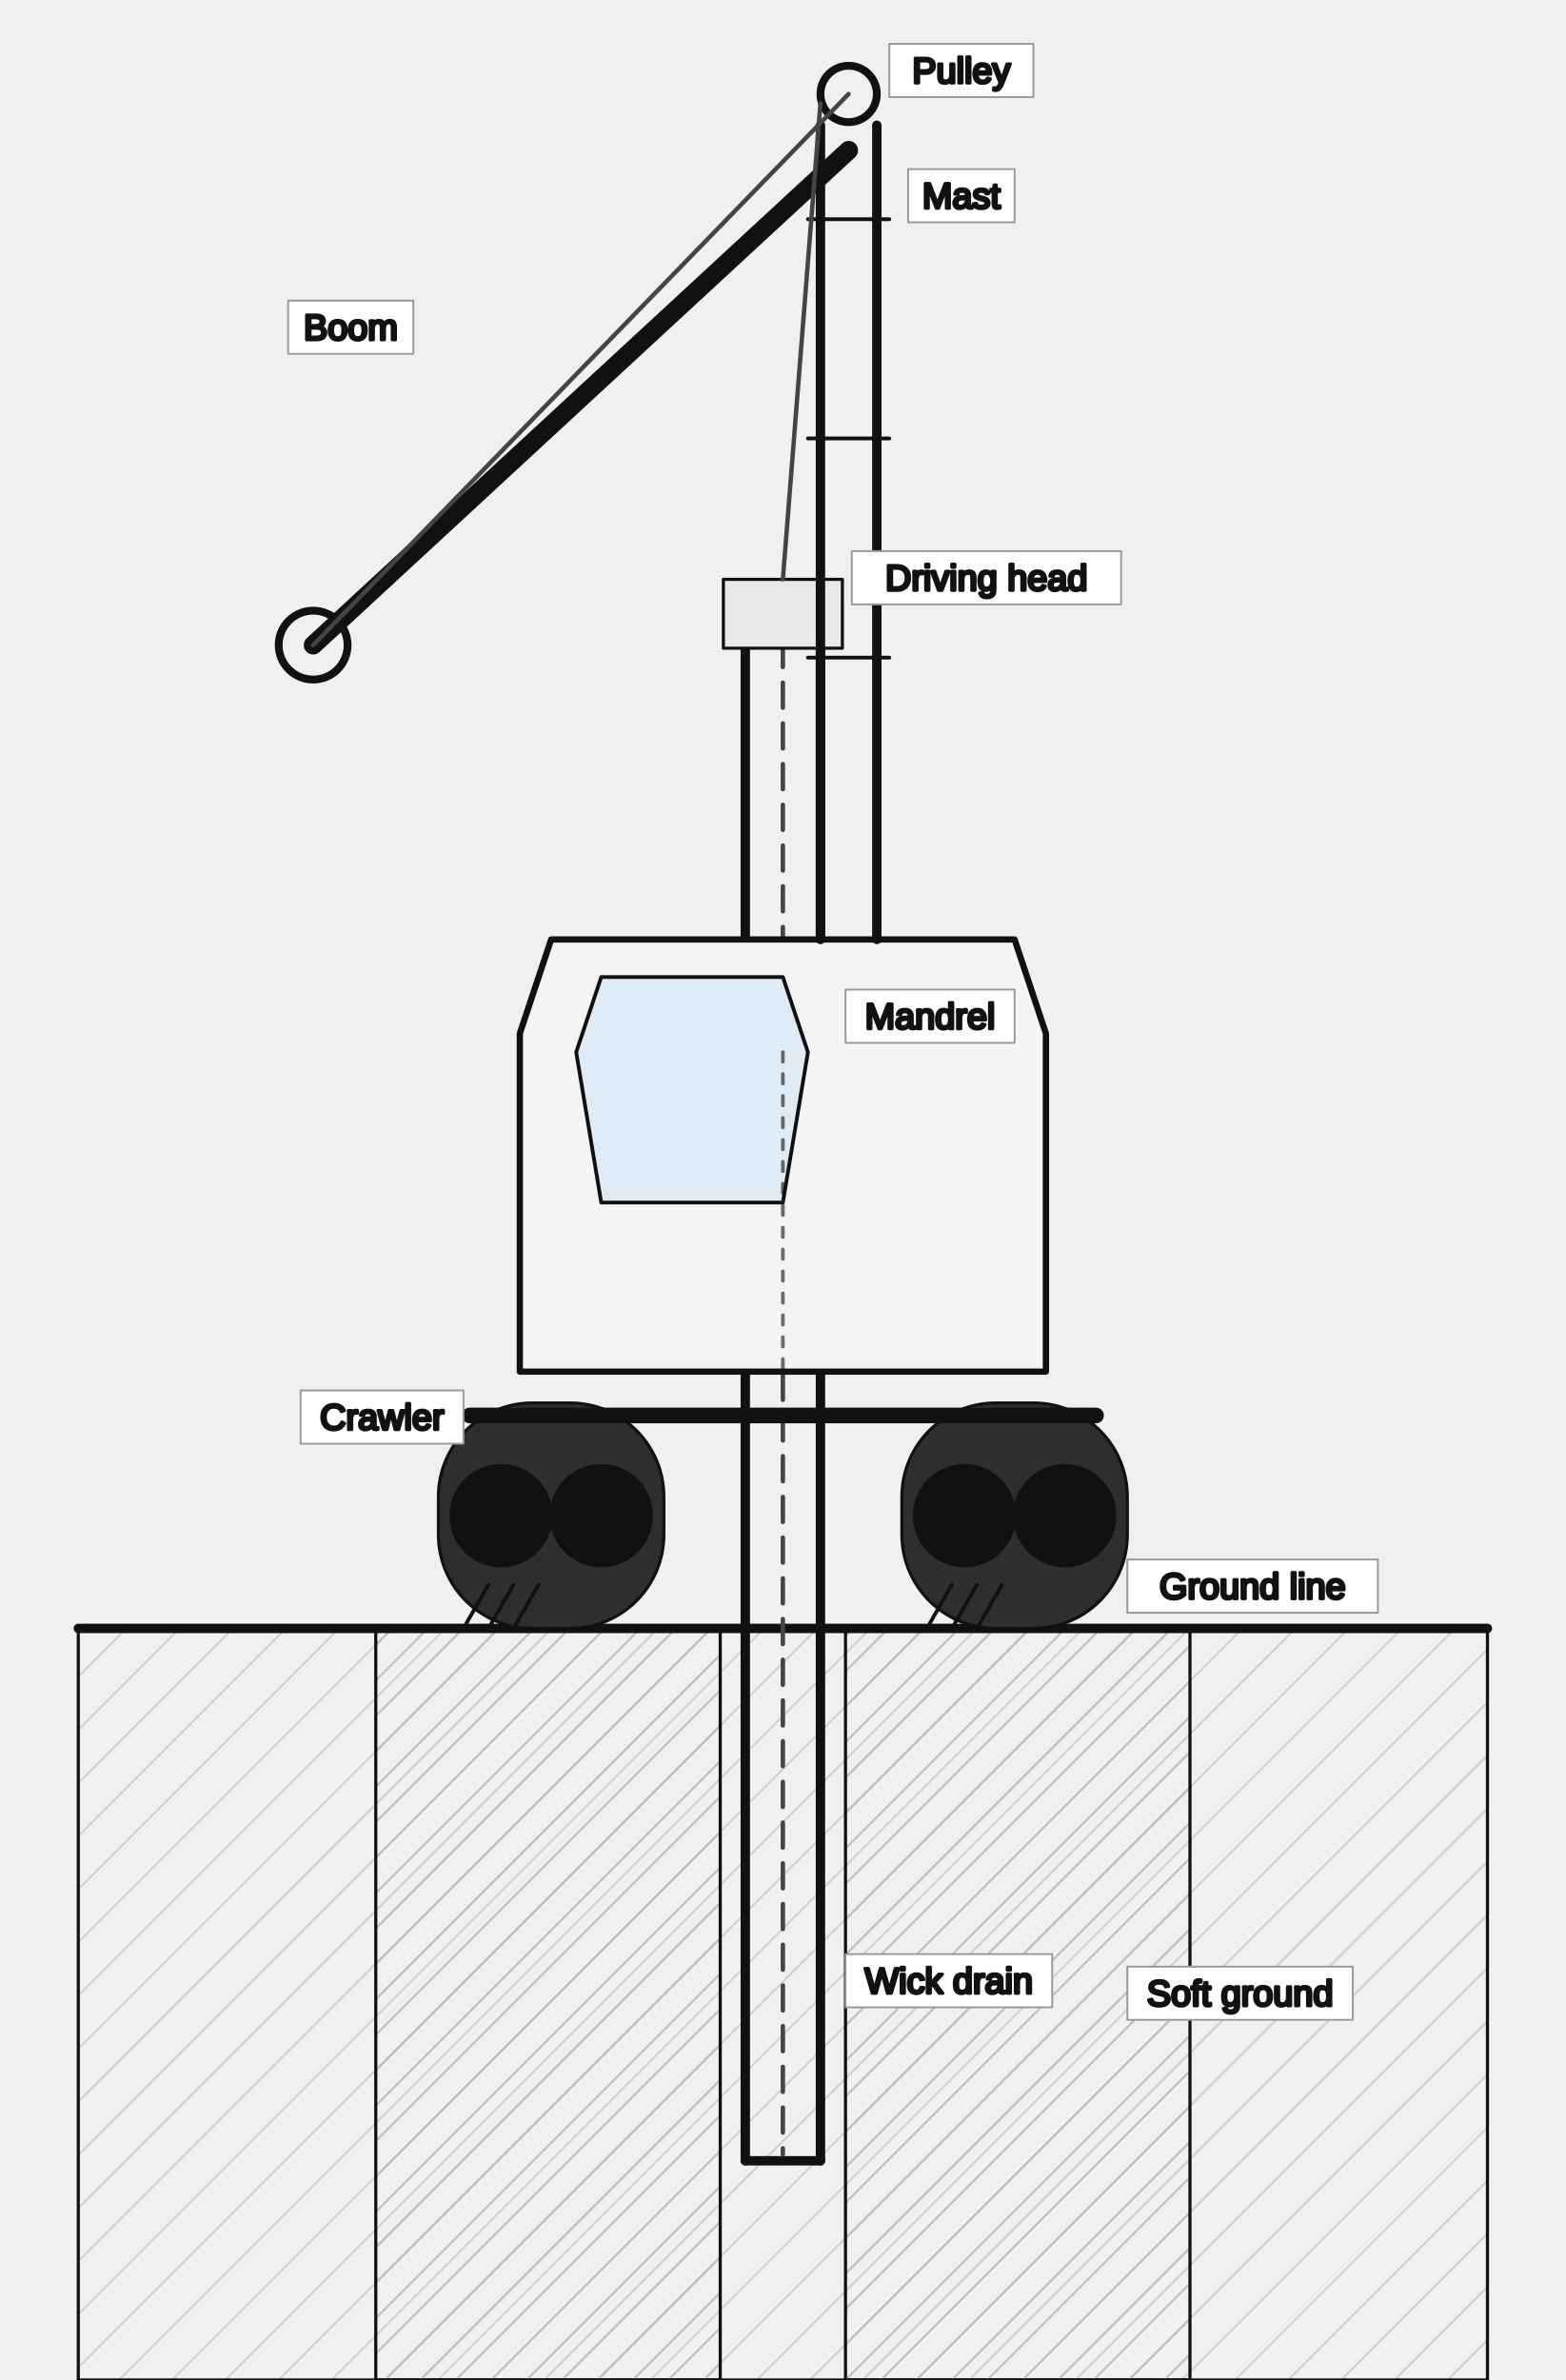
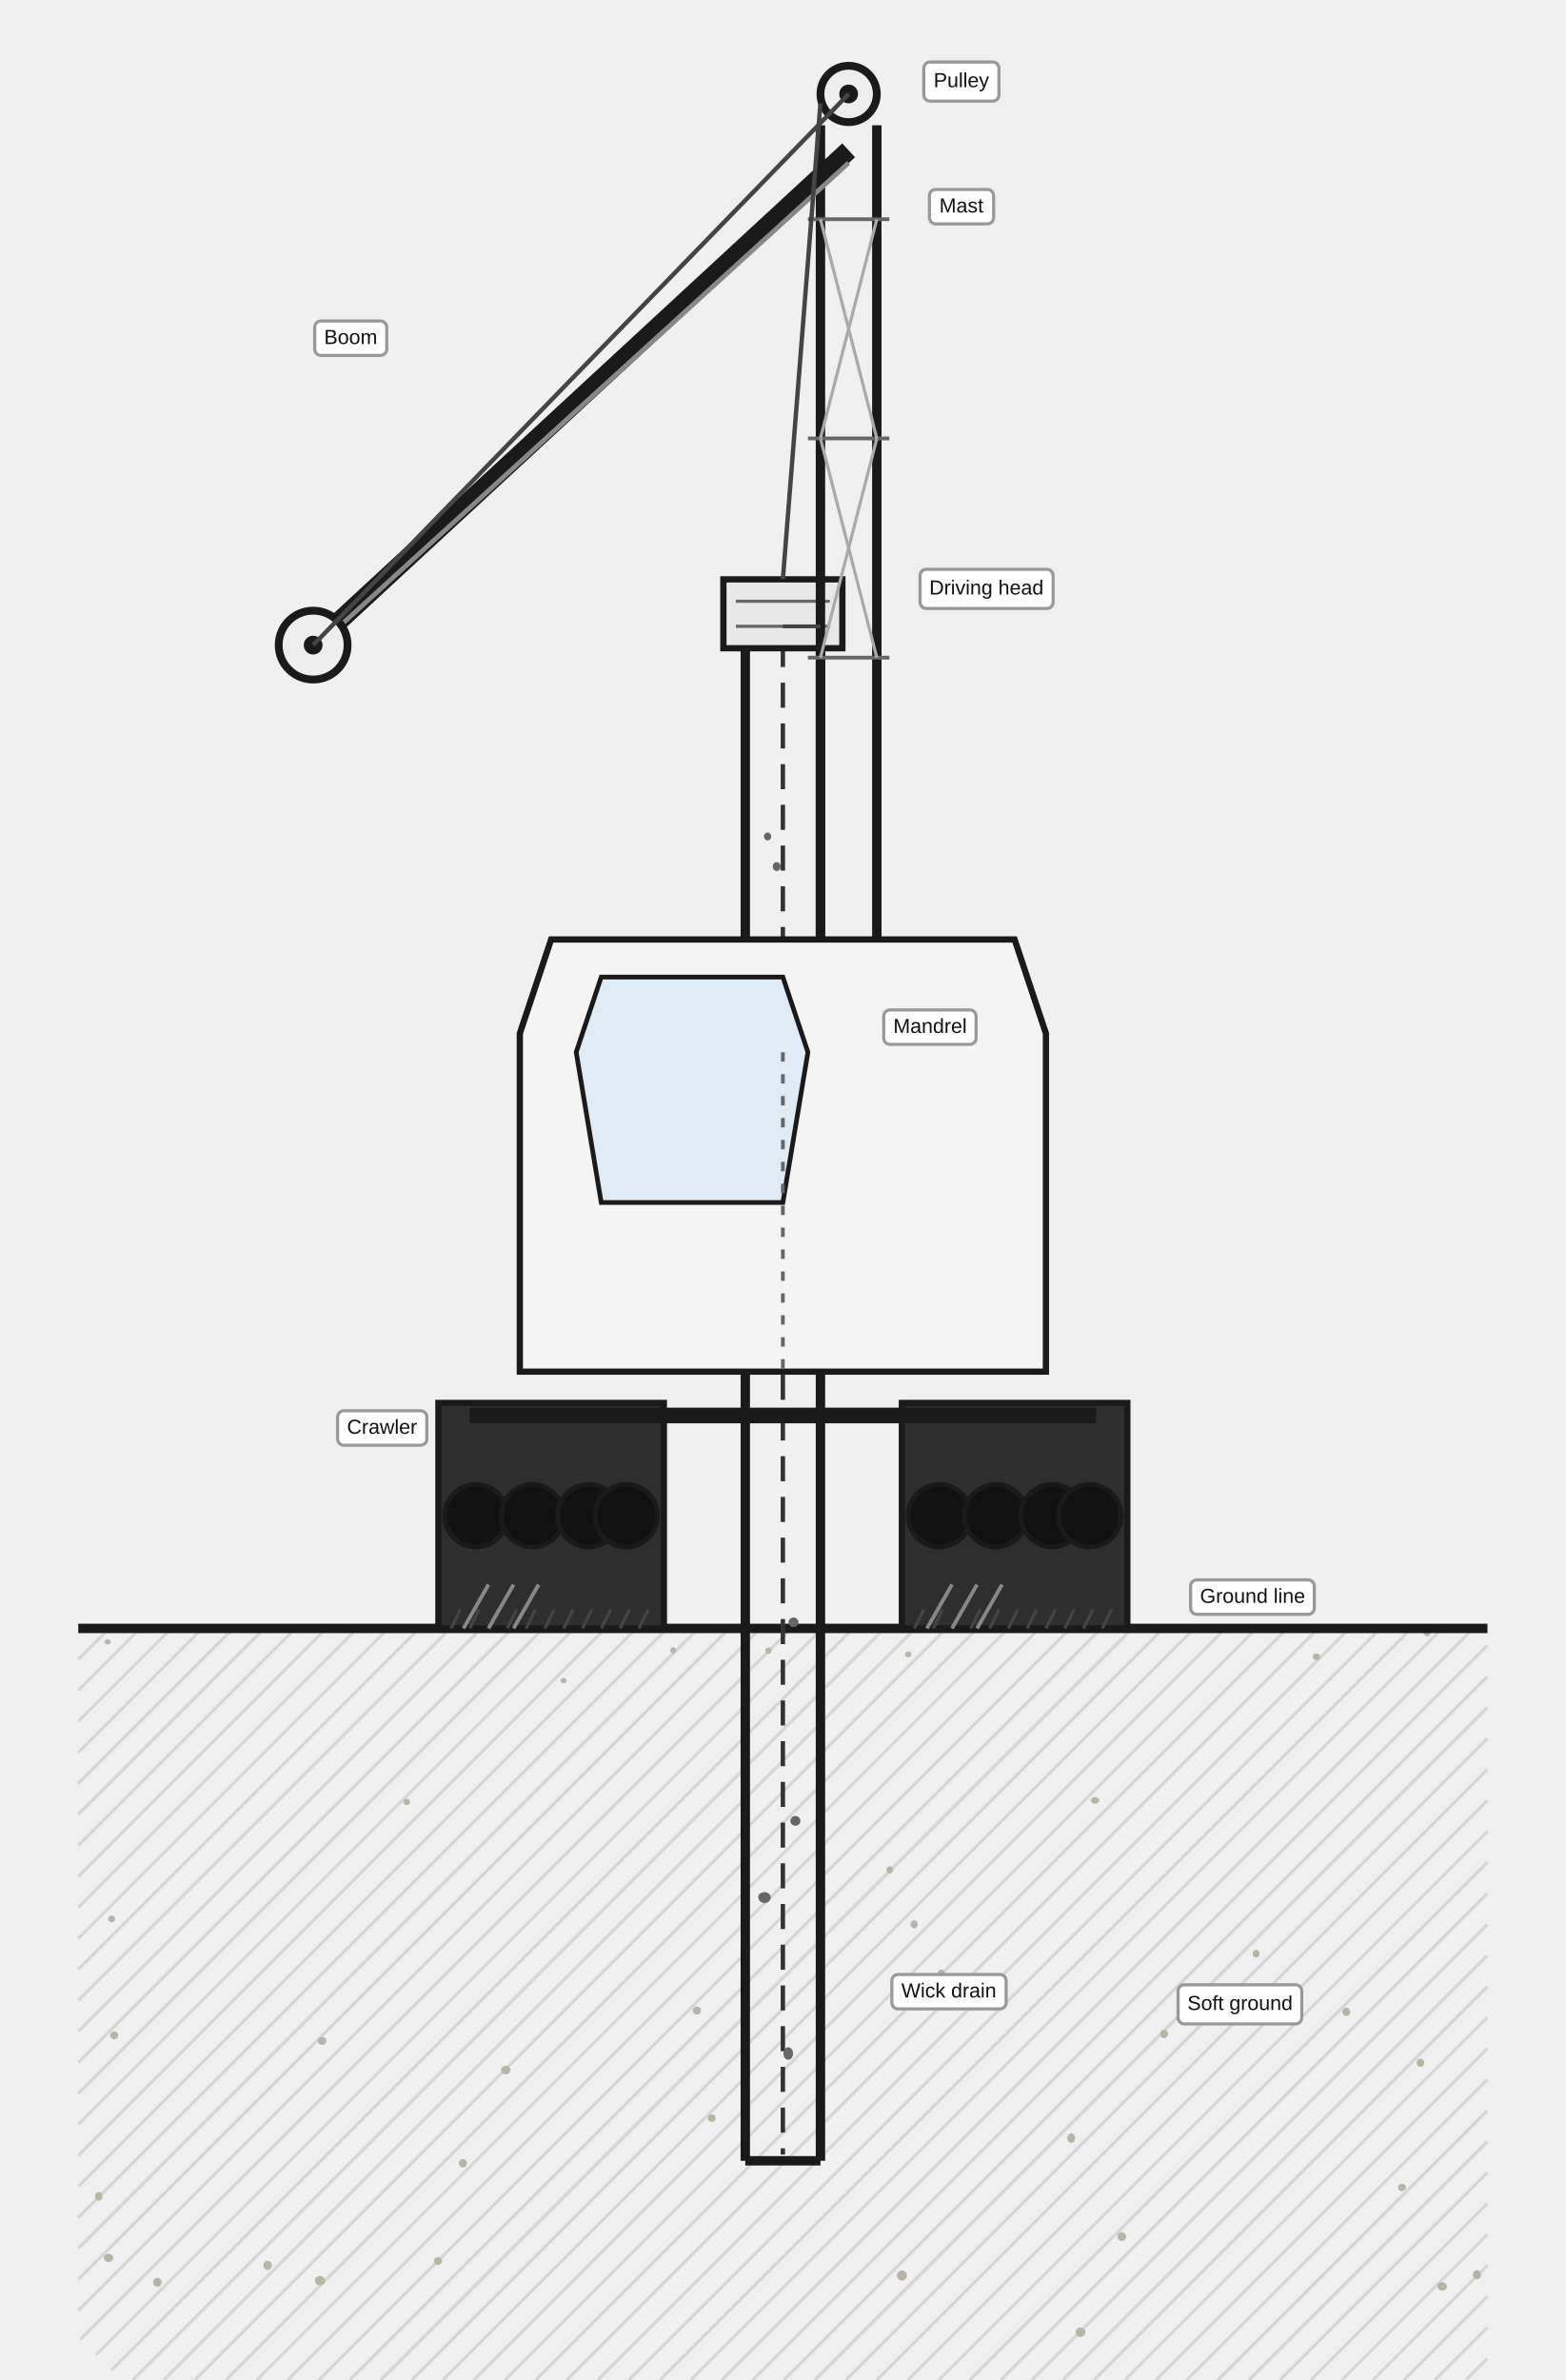
- <svg xmlns="http://www.w3.org/2000/svg" width="1100" height="1672" viewBox="0 0 500 760">
-   <defs>
-     <pattern id="soil" width="12" height="12" patternUnits="userSpaceOnUse" patternTransform="rotate(45)">
-       <line x1="0" y1="0" x2="0" y2="12" stroke="#c9c9c9" stroke-width="1" />
-     </pattern>
-     <pattern id="soilDense" width="8" height="8" patternUnits="userSpaceOnUse" patternTransform="rotate(45)">
-       <line x1="0" y1="0" x2="0" y2="8" stroke="#b5b5b5" stroke-width="1.2" />
-     </pattern>
-   </defs>
-   <g stroke="#111111" fill="none" stroke-linecap="round" stroke-linejoin="round">
-     <rect x="25" y="520" width="450" height="240" fill="url(#soil)" />
-     <rect x="120" y="520" width="110" height="240" fill="url(#soilDense)" />
-     <rect x="270" y="520" width="110" height="240" fill="url(#soilDense)" />
-     <line x1="25" y1="520" x2="475" y2="520" stroke-width="3" />
-     <line x1="238" y1="200" x2="238" y2="690" stroke-width="3" />
-     <line x1="262" y1="200" x2="262" y2="690" stroke-width="3" />
-     <line x1="238" y1="690" x2="262" y2="690" stroke-width="3" />
-     <line x1="250" y1="205" x2="250" y2="688" stroke="#444" stroke-width="1.4" stroke-dasharray="8,5" />
-     <rect x="231" y="185" width="38" height="22" fill="#e8e8e8" />
-     <rect x="140" y="448" width="72" height="72" rx="30" fill="#2e2e2e" />
-     <rect x="288" y="448" width="72" height="72" rx="30" fill="#2e2e2e" />
-     <circle cx="160" cy="484" r="16" fill="#111" />
-     <circle cx="192" cy="484" r="16" fill="#111" />
-     <circle cx="308" cy="484" r="16" fill="#111" />
-     <circle cx="340" cy="484" r="16" fill="#111" />
-     <line x1="150" y1="452" x2="350" y2="452" stroke-width="5" />
-     <path d="M176 300 L324 300 L334 330 L334 438 L166 438 L166 330 Z" fill="#f4f4f4" stroke-width="2" />
-     <path d="M192 312 L250 312 L258 336 L250 384 L192 384 L184 336 Z" fill="#dfebf5" stroke-width="1.2" />
-     <line x1="250" y1="336" x2="250" y2="438" stroke-width="1.2" stroke-dasharray="3,4" opacity="0.6" />
-     <line x1="262" y1="40" x2="262" y2="300" stroke-width="3" />
-     <line x1="280" y1="40" x2="280" y2="300" stroke-width="3" />
-     <line x1="258" y1="70" x2="284" y2="70" stroke-width="1.2" />
-     <line x1="258" y1="140" x2="284" y2="140" stroke-width="1.2" />
-     <line x1="258" y1="210" x2="284" y2="210" stroke-width="1.2" />
-     <line x1="271" y1="48" x2="100" y2="206" stroke-width="6" />
-     <circle cx="271" cy="30" r="9" stroke-width="2.5" />
-     <circle cx="100" cy="206" r="11" stroke-width="2.5" />
-     <line x1="271" y1="30" x2="100" y2="206" stroke="#444" stroke-width="1.4" />
-     <line x1="262" y1="33" x2="250" y2="185" stroke="#444" stroke-width="1.4" />
-     <path d="M148 520 L156 506 M156 520 L164 506 M164 520 L172 506 M296 520 L304 506 M304 520 L312 506 M312 520 L320 506" stroke-width="1.2" />
-     <g font-family="Arial, Helvetica, sans-serif" font-size="11.5" fill="#111">
-       <rect x="284" y="14" width="46" height="17" fill="#fff" stroke="#999" stroke-width="0.6" />
-       <text x="307" y="26.5" text-anchor="middle">Pulley</text>
-       <rect x="290" y="54" width="34" height="17" fill="#fff" stroke="#999" stroke-width="0.6" />
-       <text x="307" y="66.5" text-anchor="middle">Mast</text>
-       <rect x="92" y="96" width="40" height="17" fill="#fff" stroke="#999" stroke-width="0.6" />
-       <text x="112" y="108.5" text-anchor="middle">Boom</text>
-       <rect x="272" y="176" width="86" height="17" fill="#fff" stroke="#999" stroke-width="0.6" />
-       <text x="315" y="188.5" text-anchor="middle">Driving head</text>
-       <rect x="270" y="316" width="54" height="17" fill="#fff" stroke="#999" stroke-width="0.6" />
-       <text x="297" y="328.5" text-anchor="middle">Mandrel</text>
-       <rect x="270" y="624" width="66" height="17" fill="#fff" stroke="#999" stroke-width="0.6" />
-       <text x="303" y="636.5" text-anchor="middle">Wick drain</text>
-       <rect x="96" y="444" width="52" height="17" fill="#fff" stroke="#999" stroke-width="0.6" />
-       <text x="122" y="456.5" text-anchor="middle">Crawler</text>
-       <rect x="360" y="498" width="80" height="17" fill="#fff" stroke="#999" stroke-width="0.6" />
-       <text x="400" y="510.5" text-anchor="middle">Ground line</text>
-       <rect x="360" y="628" width="72" height="17" fill="#fff" stroke="#999" stroke-width="0.6" />
-       <text x="396" y="640.5" text-anchor="middle">Soft ground</text>
-     </g>
-   </g>
+ <svg xmlns="http://www.w3.org/2000/svg" width="1000" height="1520" viewBox="0 0 500 760">
+   <line x1="25.0" y1="529.9" x2="34.9" y2="520.0" stroke="#d6d6d6" stroke-width="1.0" />
+   <line x1="25.0" y1="539.8" x2="44.8" y2="520.0" stroke="#d6d6d6" stroke-width="1.0" />
+   <line x1="25.0" y1="549.7" x2="54.7" y2="520.0" stroke="#d6d6d6" stroke-width="1.0" />
+   <line x1="25.0" y1="559.6" x2="64.6" y2="520.0" stroke="#d6d6d6" stroke-width="1.0" />
+   <line x1="25.0" y1="569.5" x2="74.5" y2="520.0" stroke="#d6d6d6" stroke-width="1.0" />
+   <line x1="25.0" y1="579.4" x2="84.4" y2="520.0" stroke="#d6d6d6" stroke-width="1.0" />
+   <line x1="25.0" y1="589.3" x2="94.3" y2="520.0" stroke="#d6d6d6" stroke-width="1.0" />
+   <line x1="25.0" y1="599.2" x2="104.2" y2="520.0" stroke="#d6d6d6" stroke-width="1.0" />
+   <line x1="25.0" y1="609.1" x2="114.1" y2="520.0" stroke="#d6d6d6" stroke-width="1.0" />
+   <line x1="25.0" y1="619.0" x2="124.0" y2="520.0" stroke="#d6d6d6" stroke-width="1.0" />
+   <line x1="25.0" y1="628.9" x2="133.9" y2="520.0" stroke="#d6d6d6" stroke-width="1.0" />
+   <line x1="25.0" y1="638.8" x2="143.8" y2="520.0" stroke="#d6d6d6" stroke-width="1.0" />
+   <line x1="25.0" y1="648.7" x2="153.7" y2="520.0" stroke="#d6d6d6" stroke-width="1.0" />
+   <line x1="25.0" y1="658.6" x2="163.6" y2="520.0" stroke="#d6d6d6" stroke-width="1.0" />
+   <line x1="25.0" y1="668.5" x2="173.5" y2="520.0" stroke="#d6d6d6" stroke-width="1.0" />
+   <line x1="25.0" y1="678.4" x2="183.4" y2="520.0" stroke="#d6d6d6" stroke-width="1.0" />
+   <line x1="25.0" y1="688.3" x2="193.3" y2="520.0" stroke="#d6d6d6" stroke-width="1.0" />
+   <line x1="25.0" y1="698.2" x2="203.2" y2="520.0" stroke="#d6d6d6" stroke-width="1.0" />
+   <line x1="25.0" y1="708.1" x2="213.1" y2="520.0" stroke="#d6d6d6" stroke-width="1.0" />
+   <line x1="25.0" y1="718.0" x2="223.0" y2="520.0" stroke="#d6d6d6" stroke-width="1.0" />
+   <line x1="25.0" y1="727.9" x2="232.9" y2="520.0" stroke="#d6d6d6" stroke-width="1.0" />
+   <line x1="25.0" y1="737.8" x2="242.8" y2="520.0" stroke="#d6d6d6" stroke-width="1.0" />
+   <line x1="25.7" y1="747.0" x2="252.7" y2="520.0" stroke="#d6d6d6" stroke-width="1.0" />
+   <line x1="30.7" y1="751.9" x2="262.6" y2="520.0" stroke="#d6d6d6" stroke-width="1.0" />
+   <line x1="35.6" y1="756.9" x2="272.5" y2="520.0" stroke="#d6d6d6" stroke-width="1.0" />
+   <line x1="42.4" y1="760.0" x2="282.4" y2="520.0" stroke="#d6d6d6" stroke-width="1.0" />
+   <line x1="52.3" y1="760.0" x2="292.3" y2="520.0" stroke="#d6d6d6" stroke-width="1.0" />
+   <line x1="62.2" y1="760.0" x2="302.2" y2="520.0" stroke="#d6d6d6" stroke-width="1.0" />
+   <line x1="72.1" y1="760.0" x2="312.1" y2="520.0" stroke="#d6d6d6" stroke-width="1.0" />
+   <line x1="82.0" y1="760.0" x2="322.0" y2="520.0" stroke="#d6d6d6" stroke-width="1.0" />
+   <line x1="91.9" y1="760.0" x2="331.9" y2="520.0" stroke="#d6d6d6" stroke-width="1.0" />
+   <line x1="101.8" y1="760.0" x2="341.8" y2="520.0" stroke="#d6d6d6" stroke-width="1.0" />
+   <line x1="111.7" y1="760.0" x2="351.7" y2="520.0" stroke="#d6d6d6" stroke-width="1.0" />
+   <line x1="121.6" y1="760.0" x2="361.6" y2="520.0" stroke="#d6d6d6" stroke-width="1.0" />
+   <line x1="131.5" y1="760.0" x2="371.5" y2="520.0" stroke="#d6d6d6" stroke-width="1.0" />
+   <line x1="141.4" y1="760.0" x2="381.4" y2="520.0" stroke="#d6d6d6" stroke-width="1.0" />
+   <line x1="151.3" y1="760.0" x2="391.3" y2="520.0" stroke="#d6d6d6" stroke-width="1.0" />
+   <line x1="161.2" y1="760.0" x2="401.2" y2="520.0" stroke="#d6d6d6" stroke-width="1.0" />
+   <line x1="171.1" y1="760.0" x2="411.1" y2="520.0" stroke="#d6d6d6" stroke-width="1.0" />
+   <line x1="181.0" y1="760.0" x2="421.0" y2="520.0" stroke="#d6d6d6" stroke-width="1.0" />
+   <line x1="190.9" y1="760.0" x2="430.9" y2="520.0" stroke="#d6d6d6" stroke-width="1.0" />
+   <line x1="200.8" y1="760.0" x2="440.8" y2="520.0" stroke="#d6d6d6" stroke-width="1.0" />
+   <line x1="210.7" y1="760.0" x2="450.7" y2="520.0" stroke="#d6d6d6" stroke-width="1.0" />
+   <line x1="220.6" y1="760.0" x2="460.6" y2="520.0" stroke="#d6d6d6" stroke-width="1.0" />
+   <line x1="230.5" y1="760.0" x2="470.5" y2="520.0" stroke="#d6d6d6" stroke-width="1.0" />
+   <line x1="240.4" y1="760.0" x2="475.0" y2="525.4" stroke="#d6d6d6" stroke-width="1.0" />
+   <line x1="250.3" y1="760.0" x2="475.0" y2="535.3" stroke="#d6d6d6" stroke-width="1.0" />
+   <line x1="260.2" y1="760.0" x2="475.0" y2="545.2" stroke="#d6d6d6" stroke-width="1.0" />
+   <line x1="270.1" y1="760.0" x2="475.0" y2="555.1" stroke="#d6d6d6" stroke-width="1.0" />
+   <line x1="280.0" y1="760.0" x2="475.0" y2="565.0" stroke="#d6d6d6" stroke-width="1.0" />
+   <line x1="289.9" y1="760.0" x2="475.0" y2="574.9" stroke="#d6d6d6" stroke-width="1.0" />
+   <line x1="299.8" y1="760.0" x2="475.0" y2="584.8" stroke="#d6d6d6" stroke-width="1.0" />
+   <line x1="309.7" y1="760.0" x2="475.0" y2="594.7" stroke="#d6d6d6" stroke-width="1.0" />
+   <line x1="319.6" y1="760.0" x2="475.0" y2="604.6" stroke="#d6d6d6" stroke-width="1.0" />
+   <line x1="329.5" y1="760.0" x2="475.0" y2="614.5" stroke="#d6d6d6" stroke-width="1.0" />
+   <line x1="339.4" y1="760.0" x2="475.0" y2="624.4" stroke="#d6d6d6" stroke-width="1.0" />
+   <line x1="349.3" y1="760.0" x2="475.0" y2="634.3" stroke="#d6d6d6" stroke-width="1.0" />
+   <line x1="359.2" y1="760.0" x2="475.0" y2="644.2" stroke="#d6d6d6" stroke-width="1.0" />
+   <line x1="369.1" y1="760.0" x2="475.0" y2="654.1" stroke="#d6d6d6" stroke-width="1.0" />
+   <line x1="379.0" y1="760.0" x2="475.0" y2="664.0" stroke="#d6d6d6" stroke-width="1.0" />
+   <line x1="388.9" y1="760.0" x2="475.0" y2="673.9" stroke="#d6d6d6" stroke-width="1.0" />
+   <line x1="398.8" y1="760.0" x2="475.0" y2="683.8" stroke="#d6d6d6" stroke-width="1.0" />
+   <line x1="408.7" y1="760.0" x2="475.0" y2="693.7" stroke="#d6d6d6" stroke-width="1.0" />
+   <line x1="418.6" y1="760.0" x2="475.0" y2="703.6" stroke="#d6d6d6" stroke-width="1.0" />
+   <line x1="428.5" y1="760.0" x2="475.0" y2="713.5" stroke="#d6d6d6" stroke-width="1.0" />
+   <line x1="438.4" y1="760.0" x2="475.0" y2="723.4" stroke="#d6d6d6" stroke-width="1.0" />
+   <line x1="448.3" y1="760.0" x2="475.0" y2="733.3" stroke="#d6d6d6" stroke-width="1.0" />
+   <line x1="458.2" y1="760.0" x2="475.0" y2="743.2" stroke="#d6d6d6" stroke-width="1.0" />
+   <line x1="468.1" y1="760.0" x2="475.0" y2="753.1" stroke="#d6d6d6" stroke-width="1.0" />
+   <ellipse cx="85.464" cy="723.384" rx="1.372" ry="1.469" fill="#b8b4a8" />
+   <ellipse cx="227.271" cy="676.382" rx="1.235" ry="1.21" fill="#b8b4a8" />
+   <ellipse cx="401.094" cy="623.864" rx="1.107" ry="1.263" fill="#b8b4a8" />
+   <ellipse cx="349.693" cy="574.903" rx="1.341" ry="1.053" fill="#b8b4a8" />
+   <ellipse cx="36.451" cy="649.939" rx="1.32" ry="1.259" fill="#b8b4a8" />
+   <ellipse cx="214.952" cy="526.97" rx="0.939" ry="0.954" fill="#b8b4a8" />
+   <ellipse cx="129.888" cy="575.408" rx="1.072" ry="1.022" fill="#b8b4a8" />
+   <ellipse cx="34.67" cy="721.019" rx="1.487" ry="1.308" fill="#b8b4a8" />
+   <ellipse cx="471.645" cy="726.387" rx="1.303" ry="1.449" fill="#b8b4a8" />
+   <ellipse cx="345.036" cy="744.746" rx="1.581" ry="1.518" fill="#b8b4a8" />
+   <ellipse cx="161.516" cy="661.019" rx="1.507" ry="1.379" fill="#b8b4a8" />
+   <ellipse cx="290.051" cy="528.286" rx="1.042" ry="0.941" fill="#b8b4a8" />
+   <ellipse cx="102.853" cy="651.712" rx="1.391" ry="1.282" fill="#b8b4a8" />
+   <ellipse cx="222.533" cy="642.022" rx="1.329" ry="1.283" fill="#b8b4a8" />
+   <ellipse cx="245.362" cy="527.098" rx="0.976" ry="1.047" fill="#b8b4a8" />
+   <ellipse cx="291.933" cy="614.464" rx="1.162" ry="1.315" fill="#b8b4a8" />
+   <ellipse cx="371.735" cy="649.508" rx="1.251" ry="1.356" fill="#b8b4a8" />
+   <ellipse cx="453.61" cy="658.671" rx="1.217" ry="1.316" fill="#b8b4a8" />
+   <ellipse cx="455.702" cy="521.37" rx="1.12" ry="1.139" fill="#b8b4a8" />
+   <ellipse cx="358.227" cy="714.194" rx="1.436" ry="1.384" fill="#b8b4a8" />
+   <ellipse cx="50.255" cy="728.802" rx="1.328" ry="1.449" fill="#b8b4a8" />
+   <ellipse cx="243.216" cy="605.63" rx="1.185" ry="1.213" fill="#b8b4a8" />
+   <ellipse cx="300.604" cy="629.955" rx="1.082" ry="1.065" fill="#b8b4a8" />
+   <ellipse cx="288.007" cy="726.642" rx="1.604" ry="1.612" fill="#b8b4a8" />
+   <ellipse cx="139.882" cy="722.019" rx="1.287" ry="1.261" fill="#b8b4a8" />
+   <ellipse cx="31.552" cy="701.341" rx="1.199" ry="1.389" fill="#b8b4a8" />
+   <ellipse cx="179.99" cy="536.684" rx="0.983" ry="0.887" fill="#b8b4a8" />
+   <ellipse cx="147.811" cy="690.782" rx="1.292" ry="1.349" fill="#b8b4a8" />
+   <ellipse cx="35.636" cy="612.774" rx="1.098" ry="1.072" fill="#b8b4a8" />
+   <ellipse cx="429.918" cy="642.428" rx="1.26" ry="1.331" fill="#b8b4a8" />
+   <ellipse cx="34.368" cy="524.287" rx="0.988" ry="0.846" fill="#b8b4a8" />
+   <ellipse cx="342.073" cy="682.762" rx="1.255" ry="1.537" fill="#b8b4a8" />
+   <ellipse cx="384.015" cy="643.984" rx="1.28" ry="1.194" fill="#b8b4a8" />
+   <ellipse cx="284.131" cy="597.099" rx="1.058" ry="1.137" fill="#b8b4a8" />
+   <ellipse cx="460.556" cy="730.128" rx="1.542" ry="1.331" fill="#b8b4a8" />
+   <ellipse cx="447.68" cy="698.522" rx="1.274" ry="1.182" fill="#b8b4a8" />
+   <ellipse cx="420.423" cy="529.1" rx="1.2" ry="1.086" fill="#b8b4a8" />
+   <ellipse cx="102.183" cy="728.267" rx="1.601" ry="1.52" fill="#b8b4a8" />
+   <line x1="25.0" y1="520.0" x2="475.0" y2="520.0" stroke="#1a1a1a" stroke-width="3" />
+   <line x1="238.0" y1="200.0" x2="238.0" y2="690.0" stroke="#1a1a1a" stroke-width="3" />
+   <line x1="262.0" y1="200.0" x2="262.0" y2="690.0" stroke="#1a1a1a" stroke-width="3" />
+   <line x1="238.0" y1="690.0" x2="262.0" y2="690.0" stroke="#1a1a1a" stroke-width="3" />
+   <line x1="250.0" y1="205.0" x2="250.0" y2="688.0" stroke="#333" stroke-width="1.4" stroke-dasharray="8,5" />
+   <ellipse cx="248.338" cy="435.826" rx="1.477" ry="1.461" fill="#666" />
+   <ellipse cx="251.892" cy="331.662" rx="1.205" ry="1.316" fill="#666" />
+   <ellipse cx="248.021" cy="276.717" rx="1.254" ry="1.428" fill="#666" />
+   <ellipse cx="255.474" cy="329.148" rx="1.574" ry="1.518" fill="#666" />
+   <ellipse cx="244.328" cy="424.691" rx="1.448" ry="1.418" fill="#666" />
+   <ellipse cx="247.717" cy="331.37" rx="1.369" ry="1.399" fill="#666" />
+   <ellipse cx="251.716" cy="655.74" rx="1.545" ry="1.995" fill="#666" />
+   <ellipse cx="253.991" cy="581.456" rx="1.6" ry="1.562" fill="#666" />
+   <ellipse cx="247.651" cy="426.615" rx="1.475" ry="1.486" fill="#666" />
+   <ellipse cx="244.157" cy="605.941" rx="1.951" ry="1.738" fill="#666" />
+   <ellipse cx="253.549" cy="423.505" rx="1.529" ry="1.329" fill="#666" />
+   <ellipse cx="245.727" cy="319.163" rx="1.268" ry="1.329" fill="#666" />
+   <ellipse cx="251.912" cy="398.005" rx="1.423" ry="1.595" fill="#666" />
+   <ellipse cx="253.394" cy="518.039" rx="1.585" ry="1.526" fill="#666" />
+   <ellipse cx="245.118" cy="267.112" rx="1.163" ry="1.253" fill="#666" />
+   <rect x="231" y="185" width="38" height="22" stroke="#1a1a1a" stroke-width="2" fill="#e8e8e8" />
+   <line x1="235.0" y1="192.0" x2="265.0" y2="192.0" stroke="#666" stroke-width="1.0" />
+   <line x1="235.0" y1="200.0" x2="265.0" y2="200.0" stroke="#666" stroke-width="1.0" />
+   <rect x="140" y="448" width="72" height="72" stroke="#1a1a1a" stroke-width="2" fill="#2e2e2e" />
+   <ellipse cx="152" cy="484" rx="10" ry="10" fill="#111" stroke="#1a1a1a" stroke-width="1.5" />
+   <ellipse cx="170" cy="484" rx="10" ry="10" fill="#111" stroke="#1a1a1a" stroke-width="1.5" />
+   <ellipse cx="188" cy="484" rx="10" ry="10" fill="#111" stroke="#1a1a1a" stroke-width="1.5" />
+   <ellipse cx="200" cy="484" rx="10" ry="10" fill="#111" stroke="#1a1a1a" stroke-width="1.5" />
+   <line x1="144.0" y1="520.0" x2="147.0" y2="514.0" stroke="#444" stroke-width="1.0" />
+   <line x1="150.0" y1="520.0" x2="153.0" y2="514.0" stroke="#444" stroke-width="1.0" />
+   <line x1="156.0" y1="520.0" x2="159.0" y2="514.0" stroke="#444" stroke-width="1.0" />
+   <line x1="162.0" y1="520.0" x2="165.0" y2="514.0" stroke="#444" stroke-width="1.0" />
+   <line x1="168.0" y1="520.0" x2="171.0" y2="514.0" stroke="#444" stroke-width="1.0" />
+   <line x1="174.0" y1="520.0" x2="177.0" y2="514.0" stroke="#444" stroke-width="1.0" />
+   <line x1="180.0" y1="520.0" x2="183.0" y2="514.0" stroke="#444" stroke-width="1.0" />
+   <line x1="186.0" y1="520.0" x2="189.0" y2="514.0" stroke="#444" stroke-width="1.0" />
+   <line x1="192.0" y1="520.0" x2="195.0" y2="514.0" stroke="#444" stroke-width="1.0" />
+   <line x1="198.0" y1="520.0" x2="201.0" y2="514.0" stroke="#444" stroke-width="1.0" />
+   <line x1="204.0" y1="520.0" x2="207.0" y2="514.0" stroke="#444" stroke-width="1.0" />
+   <rect x="288" y="448" width="72" height="72" stroke="#1a1a1a" stroke-width="2" fill="#2e2e2e" />
+   <ellipse cx="300" cy="484" rx="10" ry="10" fill="#111" stroke="#1a1a1a" stroke-width="1.5" />
+   <ellipse cx="318" cy="484" rx="10" ry="10" fill="#111" stroke="#1a1a1a" stroke-width="1.5" />
+   <ellipse cx="336" cy="484" rx="10" ry="10" fill="#111" stroke="#1a1a1a" stroke-width="1.5" />
+   <ellipse cx="348" cy="484" rx="10" ry="10" fill="#111" stroke="#1a1a1a" stroke-width="1.5" />
+   <line x1="292.0" y1="520.0" x2="295.0" y2="514.0" stroke="#444" stroke-width="1.0" />
+   <line x1="298.0" y1="520.0" x2="301.0" y2="514.0" stroke="#444" stroke-width="1.0" />
+   <line x1="304.0" y1="520.0" x2="307.0" y2="514.0" stroke="#444" stroke-width="1.0" />
+   <line x1="310.0" y1="520.0" x2="313.0" y2="514.0" stroke="#444" stroke-width="1.0" />
+   <line x1="316.0" y1="520.0" x2="319.0" y2="514.0" stroke="#444" stroke-width="1.0" />
+   <line x1="322.0" y1="520.0" x2="325.0" y2="514.0" stroke="#444" stroke-width="1.0" />
+   <line x1="328.0" y1="520.0" x2="331.0" y2="514.0" stroke="#444" stroke-width="1.0" />
+   <line x1="334.0" y1="520.0" x2="337.0" y2="514.0" stroke="#444" stroke-width="1.0" />
+   <line x1="340.0" y1="520.0" x2="343.0" y2="514.0" stroke="#444" stroke-width="1.0" />
+   <line x1="346.0" y1="520.0" x2="349.0" y2="514.0" stroke="#444" stroke-width="1.0" />
+   <line x1="352.0" y1="520.0" x2="355.0" y2="514.0" stroke="#444" stroke-width="1.0" />
+   <line x1="150.0" y1="452.0" x2="350.0" y2="452.0" stroke="#1a1a1a" stroke-width="5" />
+   <polygon points="176.0,300.0 324.0,300.0 334.0,330.0 334.0,438.0 166.0,438.0 166.0,330.0" stroke="#1a1a1a" stroke-width="2" fill="#f4f4f4" />
+   <polygon points="192.0,312.0 250.0,312.0 258.0,336.0 250.0,384.0 192.0,384.0 184.0,336.0" stroke="#1a1a1a" stroke-width="1.5" fill="#dfebf5" />
+   <line x1="250.0" y1="336.0" x2="250.0" y2="438.0" stroke="#666" stroke-width="1.2" stroke-dasharray="3,4" />
+   <line x1="262.0" y1="40.0" x2="262.0" y2="300.0" stroke="#1a1a1a" stroke-width="3" />
+   <line x1="280.0" y1="40.0" x2="280.0" y2="300.0" stroke="#1a1a1a" stroke-width="3" />
+   <line x1="258.0" y1="70.0" x2="284.0" y2="70.0" stroke="#666" stroke-width="1.2" />
+   <line x1="258.0" y1="140.0" x2="284.0" y2="140.0" stroke="#666" stroke-width="1.2" />
+   <line x1="258.0" y1="210.0" x2="284.0" y2="210.0" stroke="#666" stroke-width="1.2" />
+   <line x1="262.0" y1="70.0" x2="280.0" y2="140.0" stroke="#aaa" stroke-width="1.0" />
+   <line x1="280.0" y1="70.0" x2="262.0" y2="140.0" stroke="#aaa" stroke-width="1.0" />
+   <line x1="262.0" y1="140.0" x2="280.0" y2="210.0" stroke="#aaa" stroke-width="1.0" />
+   <line x1="280.0" y1="140.0" x2="262.0" y2="210.0" stroke="#aaa" stroke-width="1.0" />
+   <line x1="271.0" y1="48.0" x2="100.0" y2="206.0" stroke="#1a1a1a" stroke-width="6" />
+   <line x1="271.0" y1="52.0" x2="104.0" y2="204.0" stroke="#888" stroke-width="1.5" />
+   <ellipse cx="271" cy="30" rx="9" ry="9" fill="#eee" stroke="#1a1a1a" stroke-width="2.5" />
+   <ellipse cx="271" cy="30" rx="3" ry="3" fill="#1a1a1a" />
+   <ellipse cx="100" cy="206" rx="11" ry="11" fill="#eee" stroke="#1a1a1a" stroke-width="2.5" />
+   <ellipse cx="100" cy="206" rx="3" ry="3" fill="#1a1a1a" />
+   <line x1="271.0" y1="30.0" x2="100.0" y2="206.0" stroke="#444" stroke-width="1.4" />
+   <line x1="262.0" y1="33.0" x2="250.0" y2="185.0" stroke="#444" stroke-width="1.4" />
+   <line x1="262.0" y1="200.0" x2="250.0" y2="200.0" stroke="#444" stroke-width="1.2" />
+   <line x1="148.0" y1="520.0" x2="156.0" y2="506.0" stroke="#888" stroke-width="1.2" />
+   <line x1="156.0" y1="520.0" x2="164.0" y2="506.0" stroke="#888" stroke-width="1.2" />
+   <line x1="164.0" y1="520.0" x2="172.0" y2="506.0" stroke="#888" stroke-width="1.2" />
+   <line x1="296.0" y1="520.0" x2="304.0" y2="506.0" stroke="#888" stroke-width="1.2" />
+   <line x1="304.0" y1="520.0" x2="312.0" y2="506.0" stroke="#888" stroke-width="1.2" />
+   <line x1="312.0" y1="520.0" x2="320.0" y2="506.0" stroke="#888" stroke-width="1.2" />
+   <rect x="295.0" y="19.8" width="24.0" height="12.5" rx="2" fill="#ffffff" stroke="#999" stroke-width="1" />
+   <text x="307" y="26" font-family="Arial" font-size="6.5" font-weight="normal" fill="#111" text-anchor="middle" dominant-baseline="middle">Pulley</text>
+   <rect x="296.8" y="60.5" width="20.5" height="11.0" rx="2" fill="#ffffff" stroke="#999" stroke-width="1" />
+   <text x="307" y="66" font-family="Arial" font-size="6.5" font-weight="normal" fill="#111" text-anchor="middle" dominant-baseline="middle">Mast</text>
+   <rect x="100.5" y="102.5" width="23.0" height="11.0" rx="2" fill="#ffffff" stroke="#999" stroke-width="1" />
+   <text x="112" y="108" font-family="Arial" font-size="6.5" font-weight="normal" fill="#111" text-anchor="middle" dominant-baseline="middle">Boom</text>
+   <rect x="293.8" y="181.8" width="42.5" height="12.5" rx="2" fill="#ffffff" stroke="#999" stroke-width="1" />
+   <text x="315" y="188" font-family="Arial" font-size="6.5" font-weight="normal" fill="#111" text-anchor="middle" dominant-baseline="middle">Driving head</text>
+   <rect x="282.2" y="322.5" width="29.5" height="11.0" rx="2" fill="#ffffff" stroke="#999" stroke-width="1" />
+   <text x="297" y="328" font-family="Arial" font-size="6.5" font-weight="normal" fill="#111" text-anchor="middle" dominant-baseline="middle">Mandrel</text>
+   <rect x="284.8" y="630.5" width="36.5" height="11.0" rx="2" fill="#ffffff" stroke="#999" stroke-width="1" />
+   <text x="303" y="636" font-family="Arial" font-size="6.5" font-weight="normal" fill="#111" text-anchor="middle" dominant-baseline="middle">Wick drain</text>
+   <rect x="107.8" y="450.5" width="28.5" height="11.0" rx="2" fill="#ffffff" stroke="#999" stroke-width="1" />
+   <text x="122" y="456" font-family="Arial" font-size="6.5" font-weight="normal" fill="#111" text-anchor="middle" dominant-baseline="middle">Crawler</text>
+   <rect x="380.2" y="504.5" width="39.5" height="11.0" rx="2" fill="#ffffff" stroke="#999" stroke-width="1" />
+   <text x="400" y="510" font-family="Arial" font-size="6.5" font-weight="normal" fill="#111" text-anchor="middle" dominant-baseline="middle">Ground line</text>
+   <rect x="376.2" y="633.8" width="39.5" height="12.5" rx="2" fill="#ffffff" stroke="#999" stroke-width="1" />
+   <text x="396" y="640" font-family="Arial" font-size="6.5" font-weight="normal" fill="#111" text-anchor="middle" dominant-baseline="middle">Soft ground</text>
</svg>
